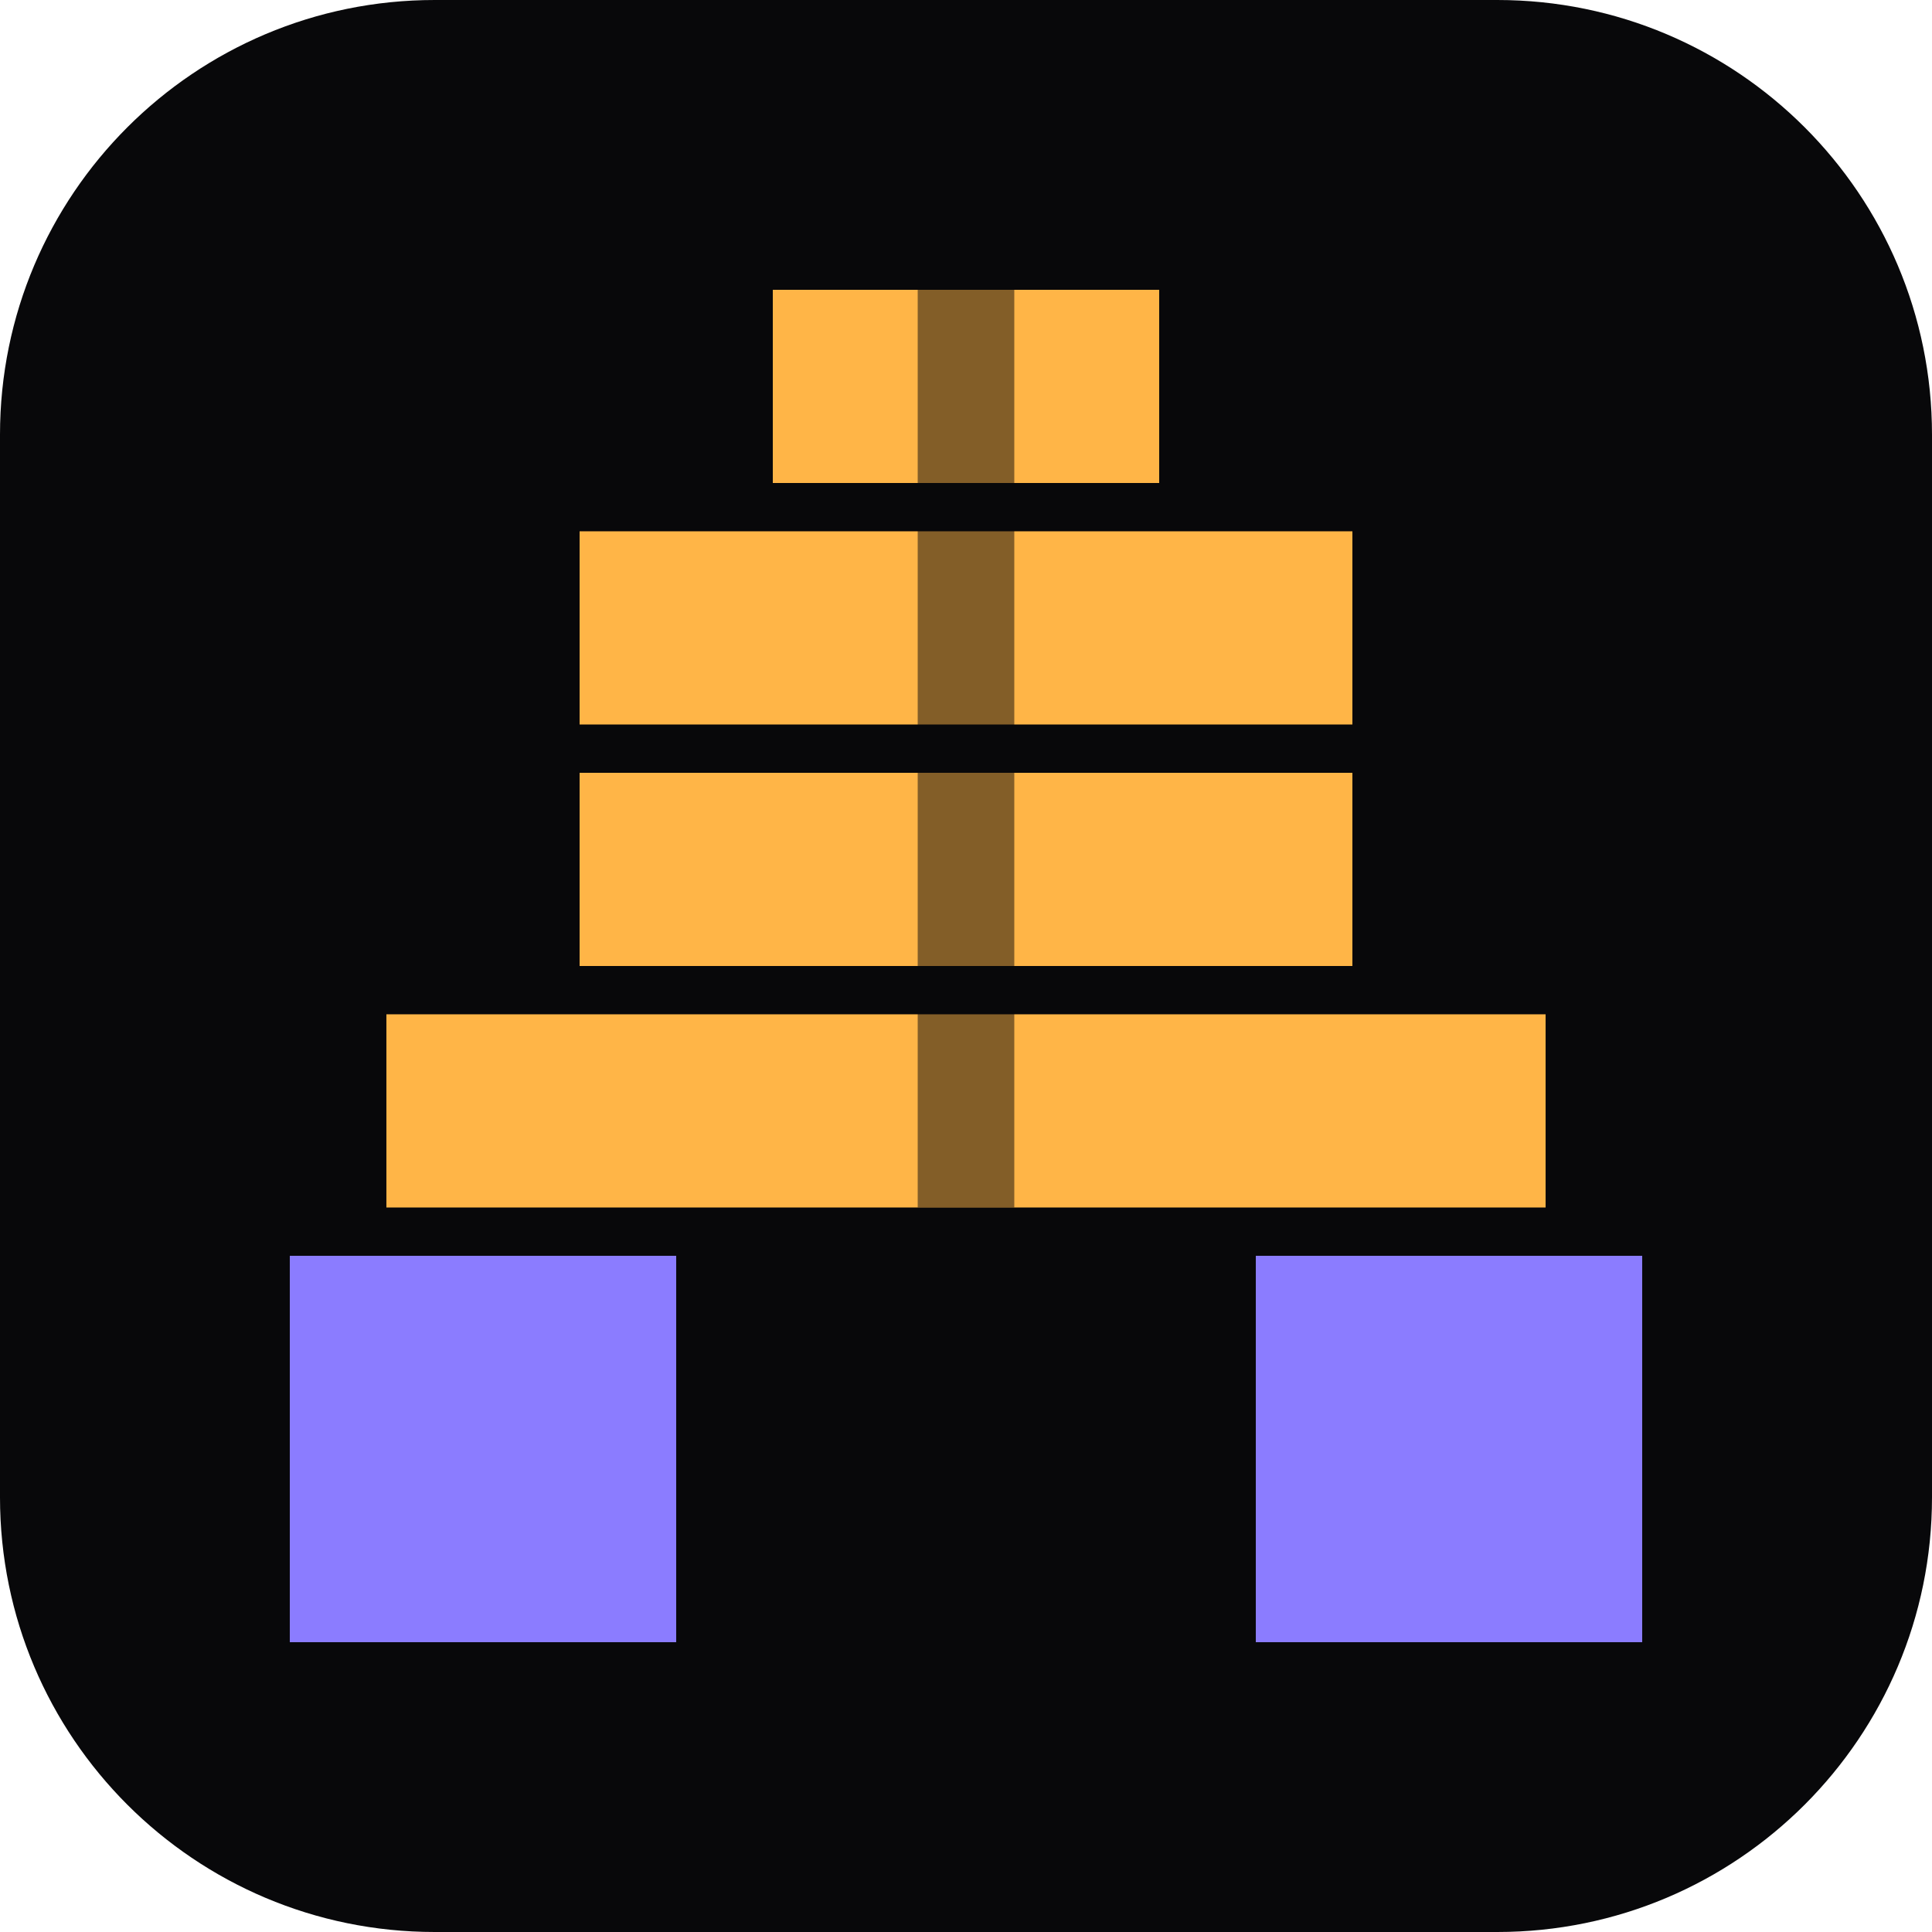
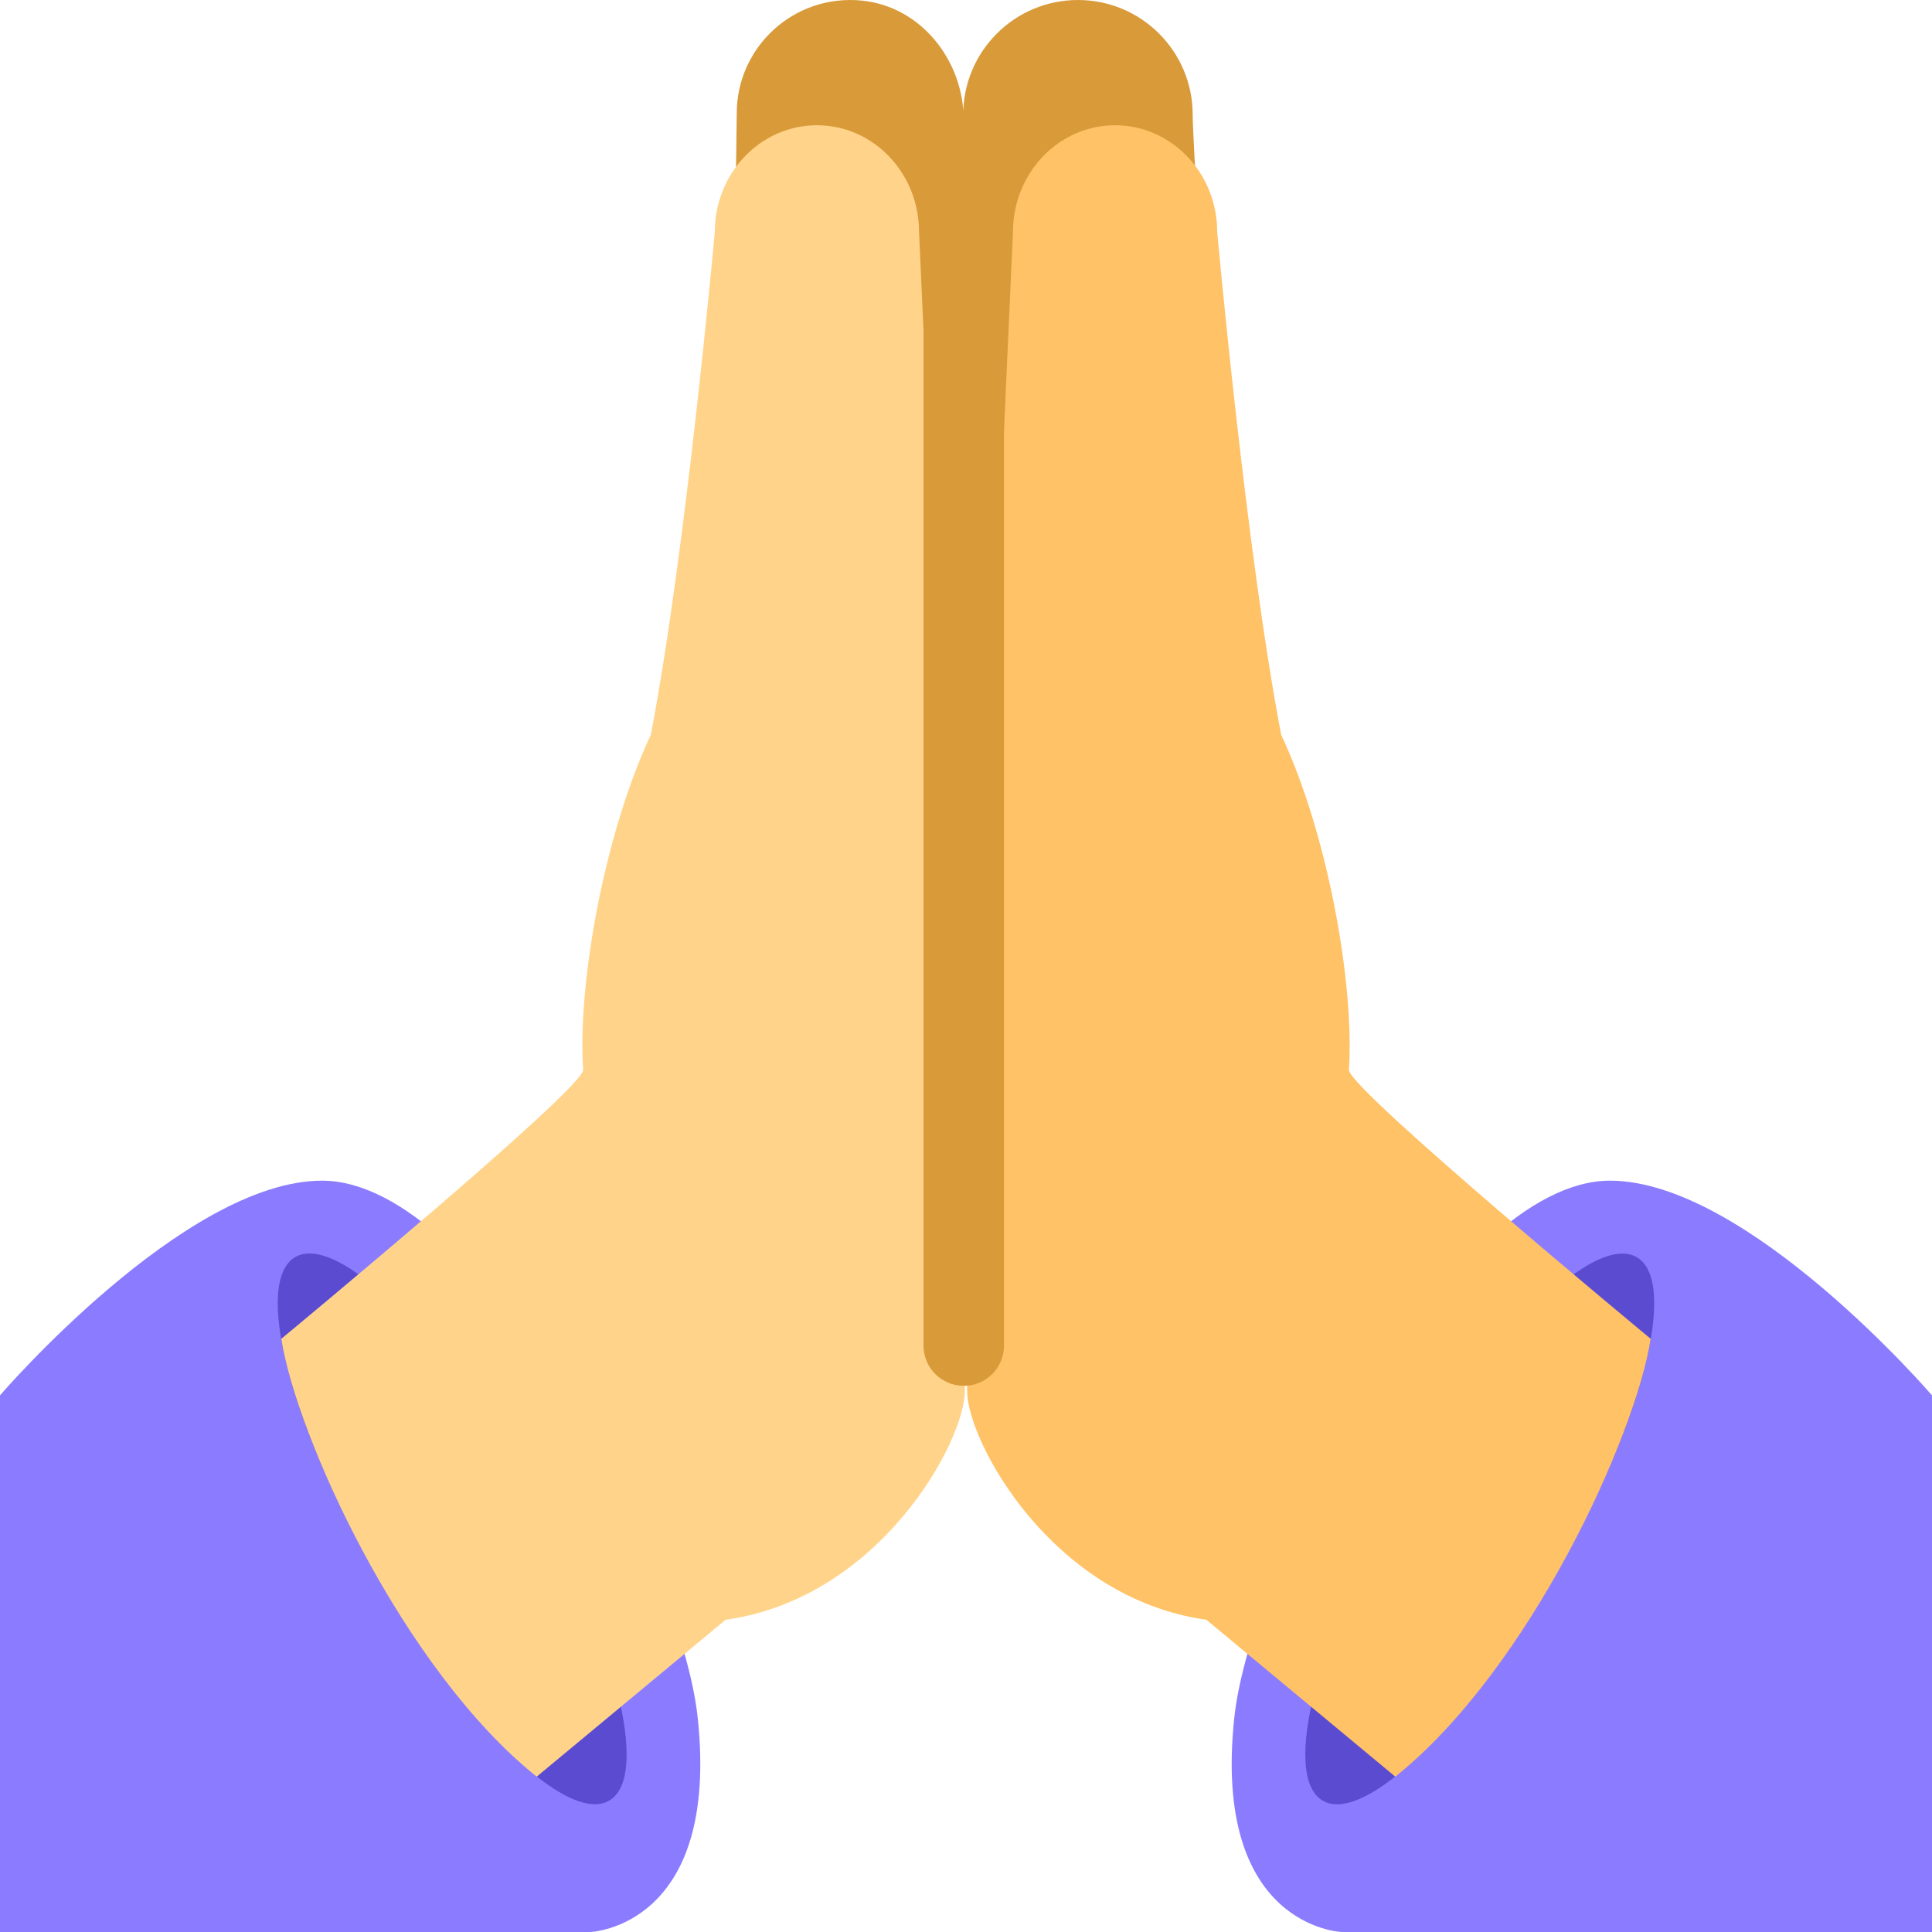
- <svg xmlns="http://www.w3.org/2000/svg" viewBox="0 0 40 40">
-   <rect width="40" height="40" rx="9" fill="#08080A" />
-   <g fill="#FFB547">
-     <rect x="16" y="6" width="8" height="4" />
-     <rect x="12" y="11" width="16" height="4" />
-     <rect x="12" y="16" width="16" height="4" />
-     <rect x="8" y="21" width="24" height="4" />
-   </g>
-   <g fill="#8B7CFF">
-     <rect x="6" y="26" width="8" height="8" />
-     <rect x="26" y="26" width="8" height="8" />
-   </g>
-   <rect x="19" y="6" width="2" height="19" fill="#08080A" opacity=".5" />
+ <svg xmlns="http://www.w3.org/2000/svg" viewBox="0 0 36 36">
+   <path fill="#8B7CFF" d="M30 22c-3 0-6.688 7.094-7 10-.421 3.915 2 4 2 4h11V26s-3.438-4-6-4z" />
+   <ellipse transform="rotate(-60 27.574 28.49)" fill="#5A4BD1" cx="27.574" cy="28.489" rx="5.848" ry="1.638" />
+   <path fill="#D99A3A" d="M20.086 0c1.181 0 2.138.957 2.138 2.138 0 .789.668 10.824.668 10.824L17.948 18V2.138C17.948.957 18.905 0 20.086 0z" />
+   <path fill="#FFC266" d="M18.875 4.323c0-1.099.852-1.989 1.903-1.989 1.051 0 1.903.891 1.903 1.989 0 0 .535 5.942 1.192 9.37.878 1.866 1.369 4.682 1.261 6.248.054.398 5.625 5.006 5.625 5.006-.281 1.813-2.259 6.155-4.759 8.159l-3.521-2.924c-2.885-.404-4.458-3.331-4.458-4.264 0-2.984.854-21.595.854-21.595z" />
+   <path fill="#8B7CFF" d="M6 22c3 0 6.688 7.094 7 10 .421 3.915-2 4-2 4H0V26s3.438-4 6-4z" />
+   <ellipse transform="rotate(-30 8.424 28.489)" fill="#5A4BD1" cx="8.426" cy="28.489" rx="1.638" ry="5.848" />
+   <path fill="#D99A3A" d="M16.061.011c-1.266-.127-2.333.864-2.333 2.103 0 .78-.184 10.319-.184 10.319L17.895 18l.062-15.765c0-1.106-.795-2.114-1.896-2.224z" />
+   <path fill="#FFD48A" d="M17.125 4.323c0-1.099-.852-1.989-1.903-1.989-1.051 0-1.903.891-1.903 1.989 0 0-.535 5.942-1.192 9.37-.878 1.866-1.369 4.682-1.261 6.248-.054.398-5.625 5.006-5.625 5.006C5.522 26.76 7.5 31.102 10 33.106l3.521-2.924c2.885-.404 4.458-3.331 4.458-4.264 0-2.984-.854-21.595-.854-21.595z" />
+   <path fill="#D99A3A" d="M17.958 25.823c-.414 0-.75-.336-.75-.75V2.792c0-.414.336-.75.75-.75s.75.336.75.75v22.282c.001.413-.335.749-.75.749z" />
</svg>
